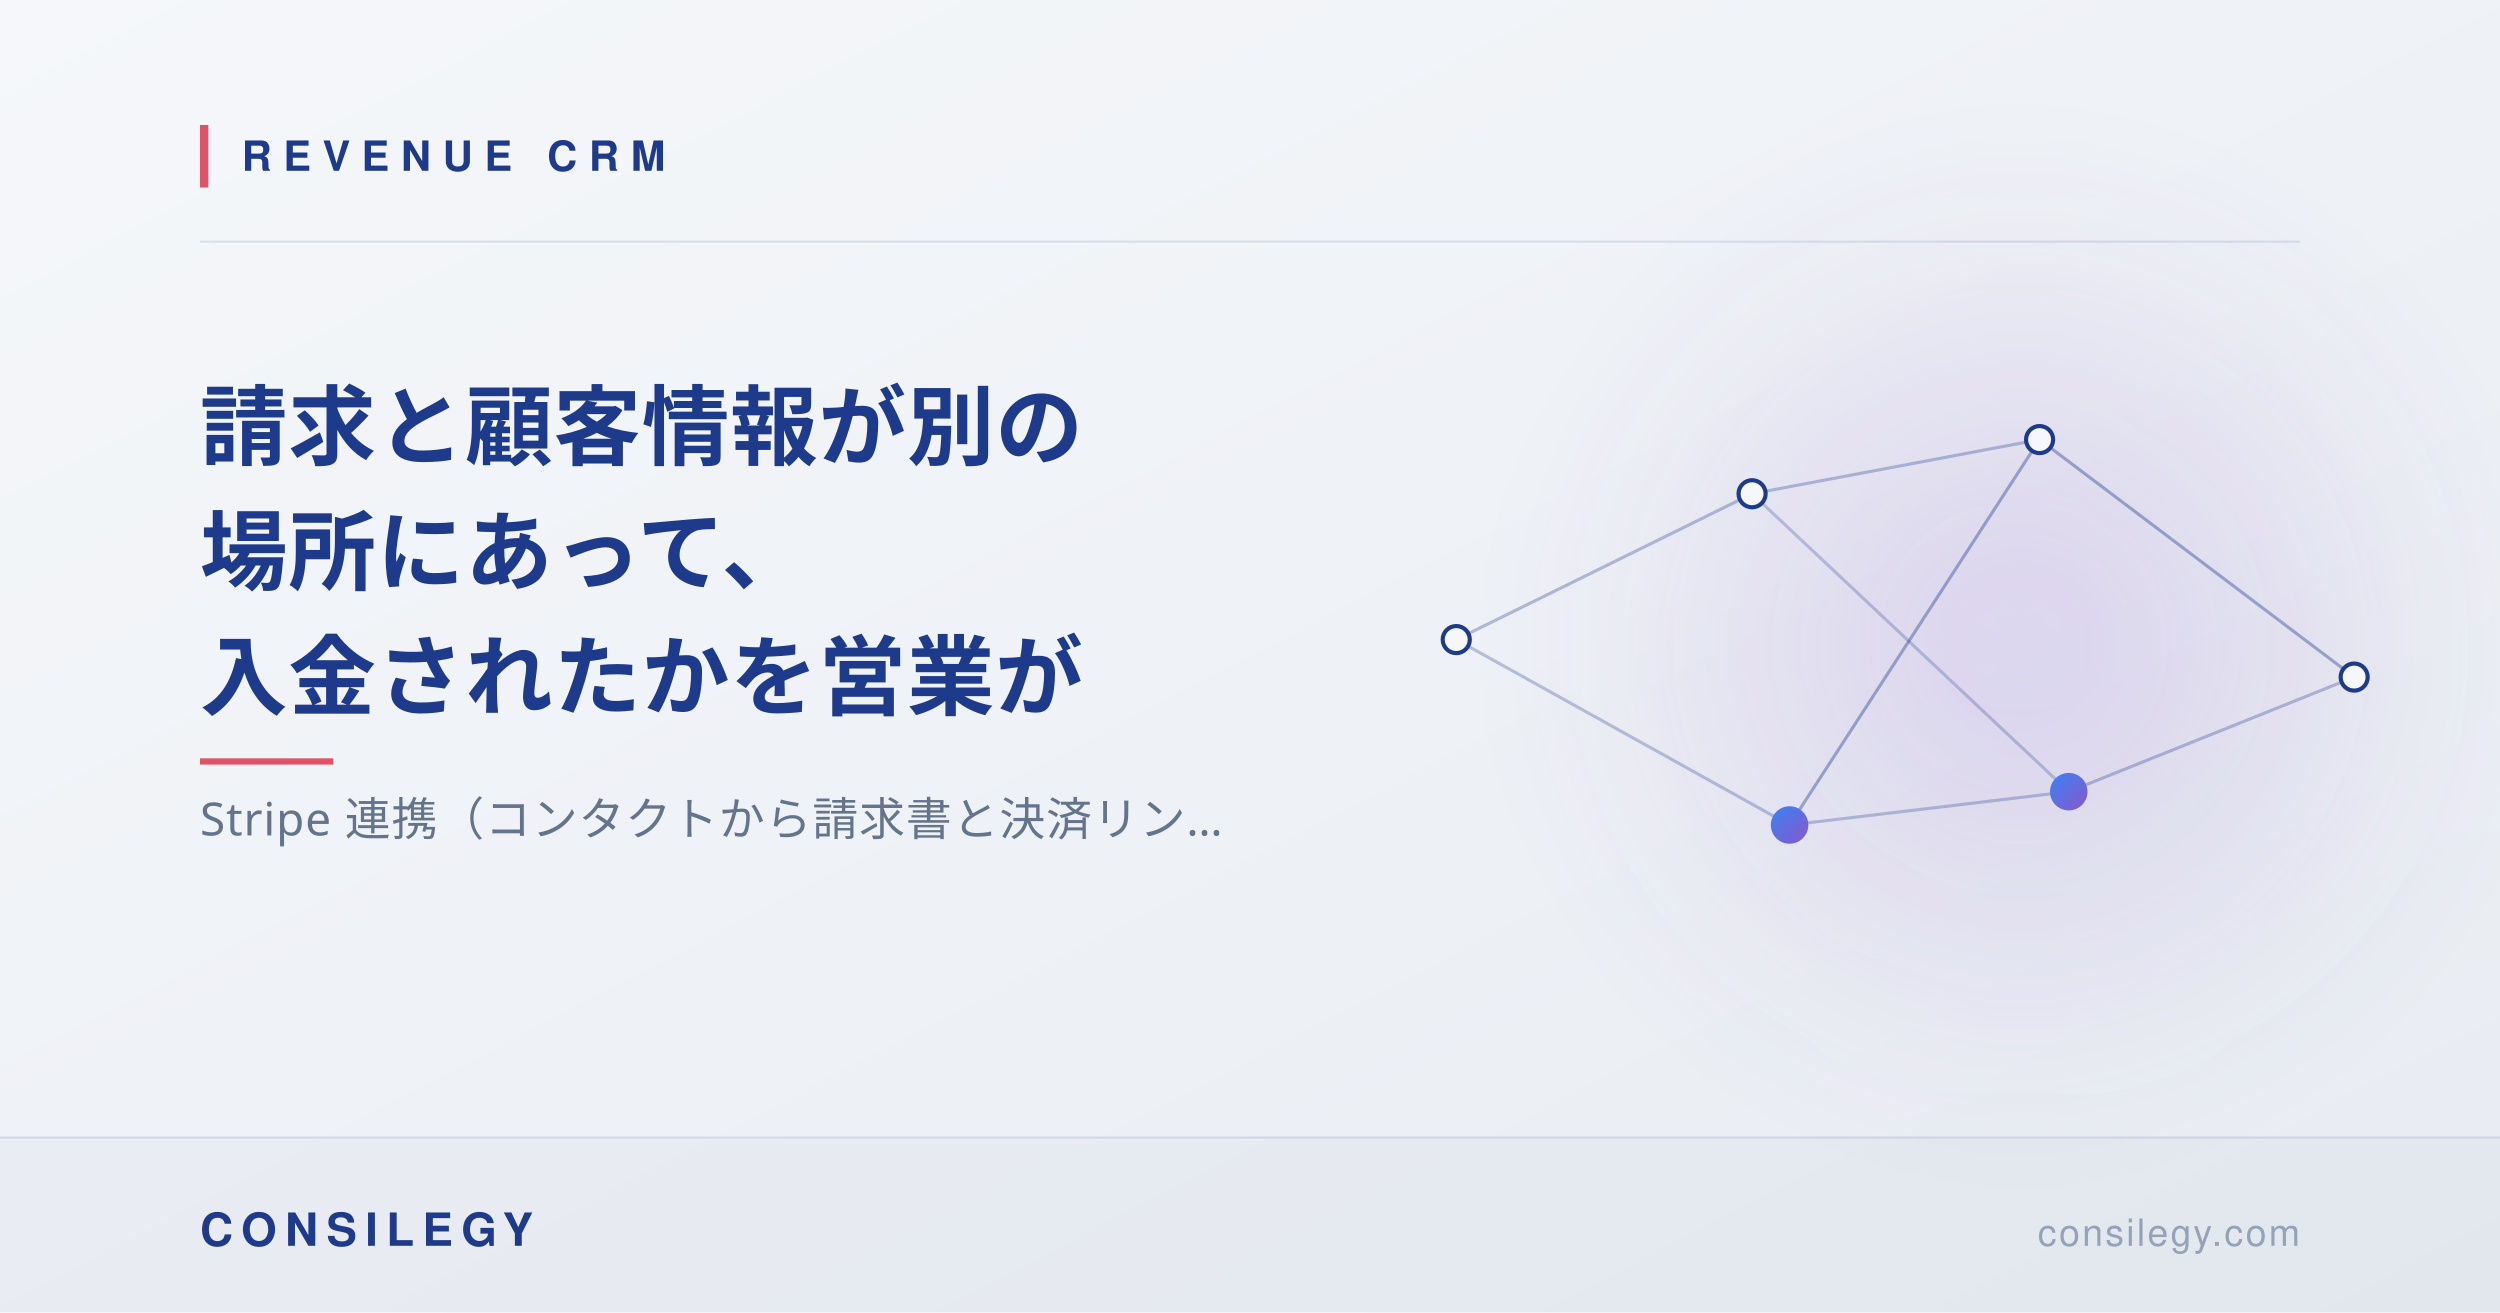
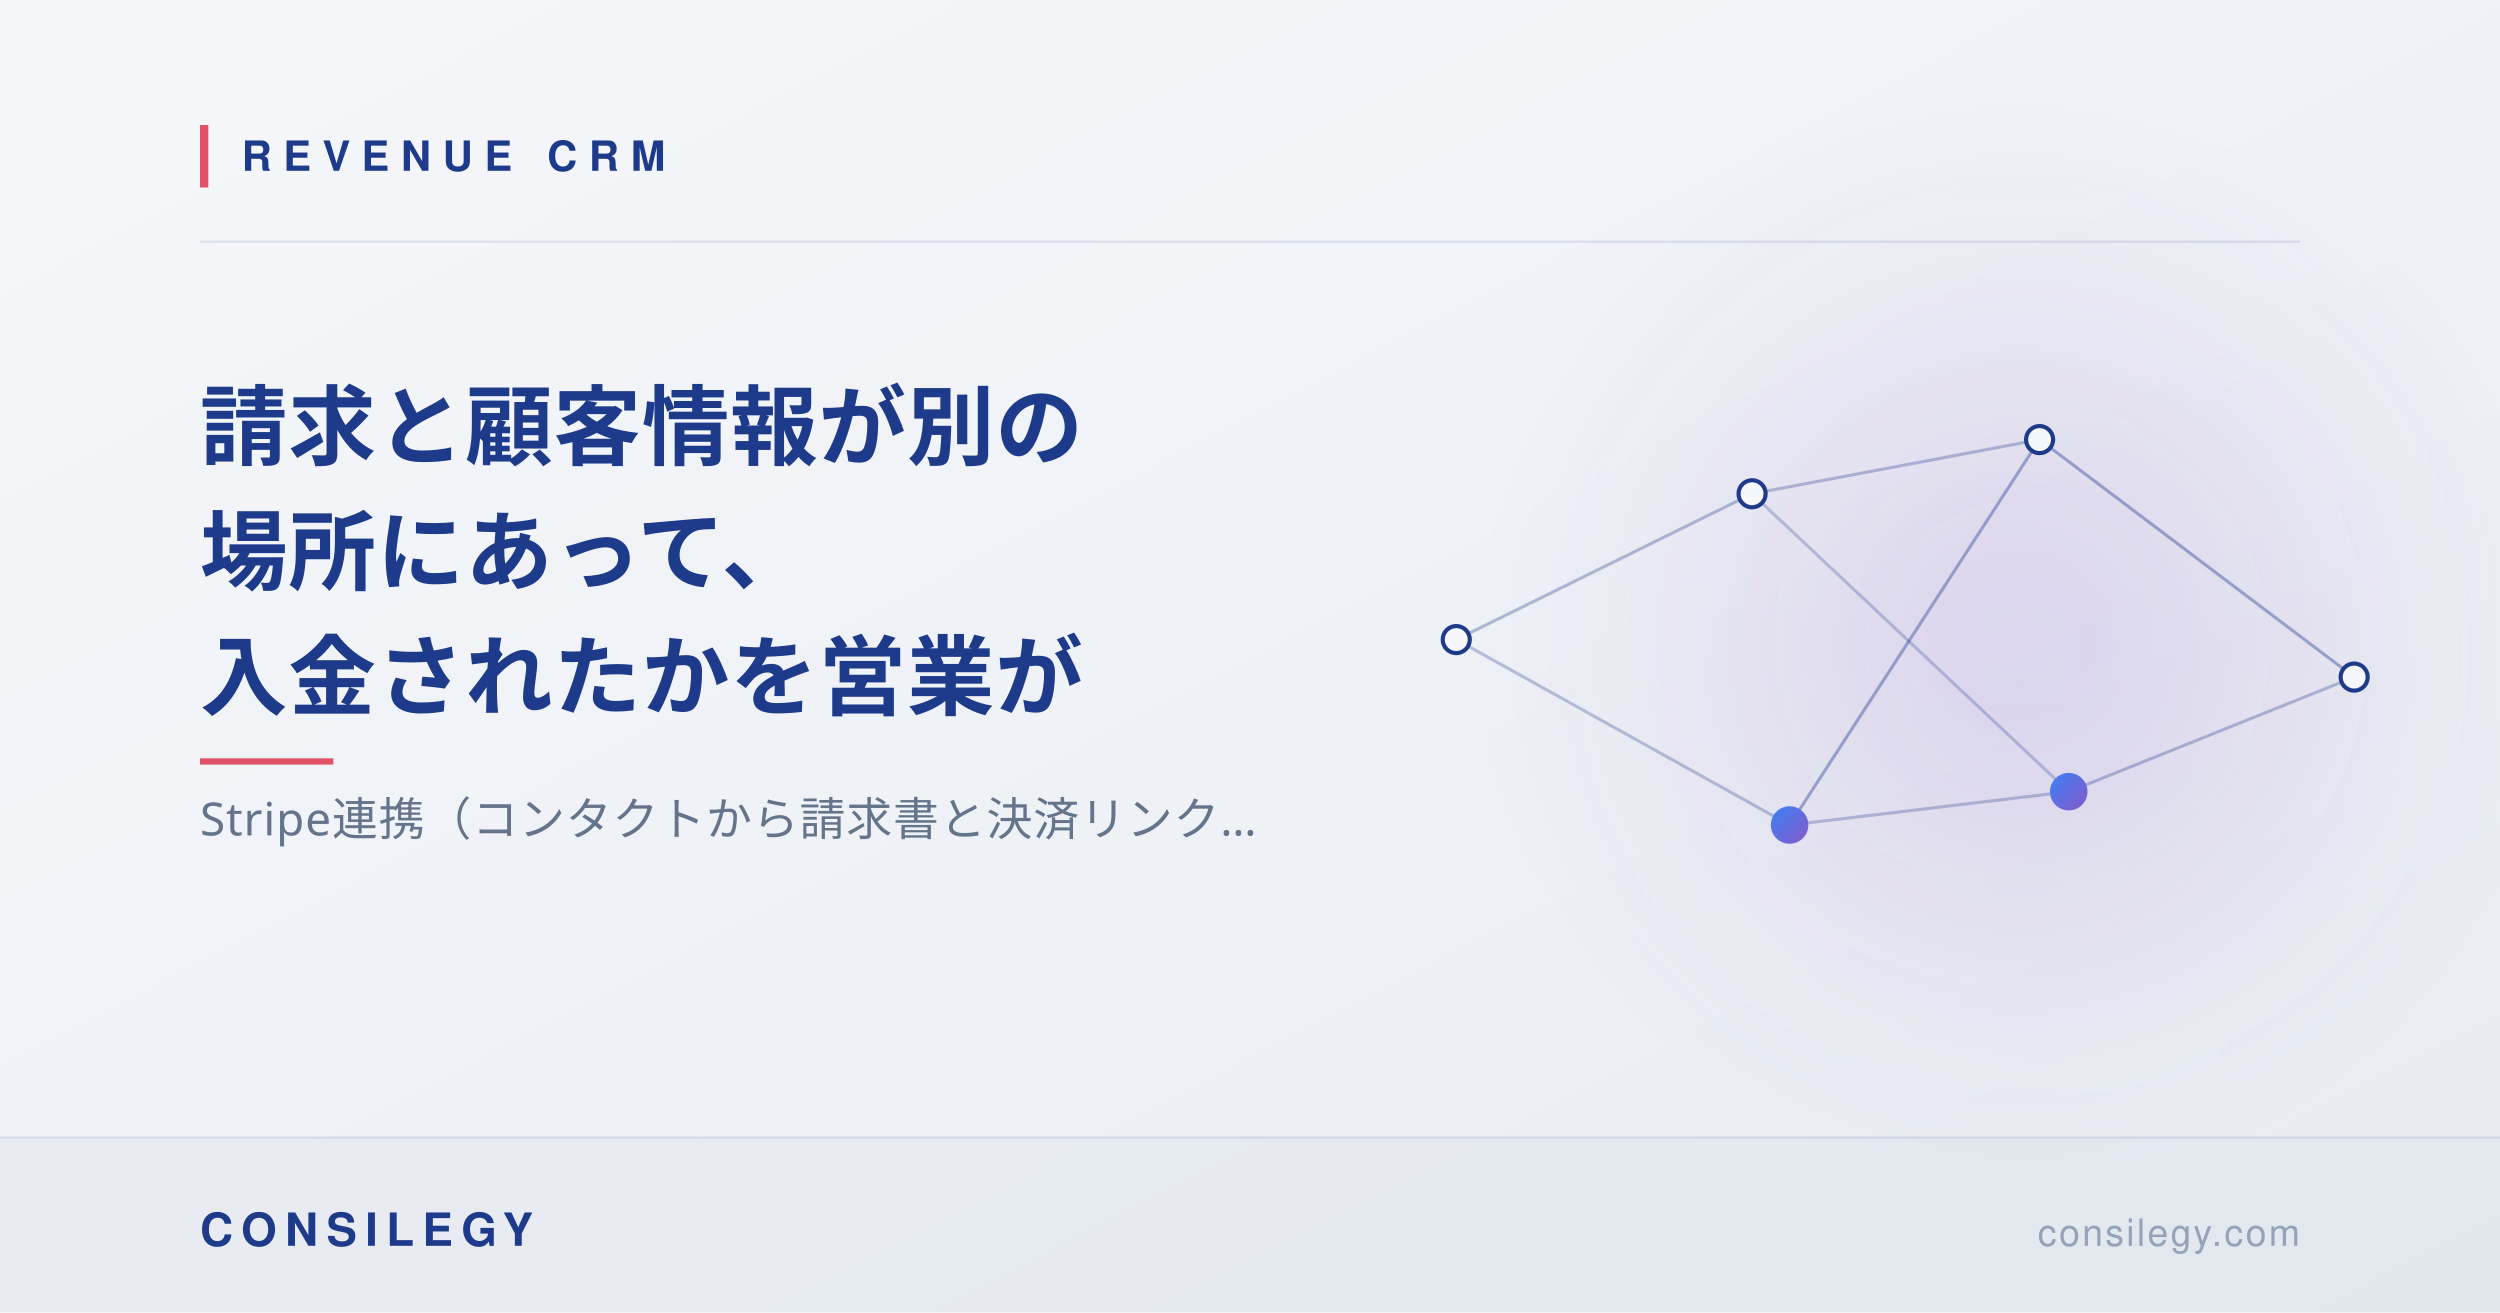
<svg xmlns="http://www.w3.org/2000/svg" viewBox="0 0 1200 630" width="1200" height="630">
  <defs>
    <linearGradient id="bg" x1="0%" y1="0%" x2="100%" y2="100%">
      <stop offset="0%" stop-color="#F5F7FA" />
      <stop offset="100%" stop-color="#E8ECF2" />
    </linearGradient>
    <linearGradient id="bi" x1="0%" y1="0%" x2="100%" y2="100%">
      <stop offset="0%" stop-color="#3B82F6" />
      <stop offset="100%" stop-color="#8758C9" />
    </linearGradient>
    <radialGradient id="glow" cx="50%" cy="50%" r="50%">
      <stop offset="0%" stop-color="#8758C9" stop-opacity="0.20" />
      <stop offset="100%" stop-color="#8758C9" stop-opacity="0" />
    </radialGradient>
    <filter id="soft" x="-60%" y="-60%" width="220%" height="220%">
      <feGaussianBlur stdDeviation="26" />
    </filter>
  </defs>
  <rect width="1200" height="630" fill="url(#bg)" />
  <circle cx="970" cy="310" r="240" fill="url(#glow)" filter="url(#soft)" />
  <line x1="699" y1="307" x2="841" y2="237" stroke="#1E3A8A" stroke-opacity="0.31" stroke-width="1.5" />
  <line x1="699" y1="307" x2="859" y2="396" stroke="#1E3A8A" stroke-opacity="0.28" stroke-width="1.5" />
  <line x1="841" y1="237" x2="979" y2="211" stroke="#1E3A8A" stroke-opacity="0.30" stroke-width="1.5" />
  <line x1="841" y1="237" x2="993" y2="380" stroke="#1E3A8A" stroke-opacity="0.25" stroke-width="1.5" />
  <line x1="859" y1="396" x2="979" y2="211" stroke="#1E3A8A" stroke-opacity="0.39" stroke-width="1.5" />
  <line x1="859" y1="396" x2="993" y2="380" stroke="#1E3A8A" stroke-opacity="0.28" stroke-width="1.5" />
  <line x1="979" y1="211" x2="1130" y2="325" stroke="#1E3A8A" stroke-opacity="0.39" stroke-width="1.5" />
  <line x1="993" y1="380" x2="1130" y2="325" stroke="#1E3A8A" stroke-opacity="0.30" stroke-width="1.5" />
  <circle cx="699" cy="307" r="6.5" fill="#F5F7FA" stroke="#1E3A8A" stroke-width="2" />
  <circle cx="841" cy="237" r="6.5" fill="#F5F7FA" stroke="#1E3A8A" stroke-width="2" />
  <circle cx="859" cy="396" r="9" fill="url(#bi)" />
  <circle cx="979" cy="211" r="6.5" fill="#F5F7FA" stroke="#1E3A8A" stroke-width="2" />
  <circle cx="993" cy="380" r="9" fill="url(#bi)" />
  <circle cx="1130" cy="325" r="6.5" fill="#F5F7FA" stroke="#1E3A8A" stroke-width="2" />
  <rect x="96" y="60" width="4" height="30" fill="#E05265" />
  <text x="116" y="82" font-family="'Helvetica Neue',Helvetica,Arial,sans-serif" font-size="20" font-weight="600" fill="#1E3A8A" letter-spacing="0.28em">REVENUE CRM</text>
  <line x1="96" y1="116" x2="1104" y2="116" stroke="#1E3A8A" stroke-opacity="0.12" stroke-width="1" />
  <text x="96" y="220" font-family="'Hiragino Sans','Hiragino Kaku Gothic ProN',system-ui,sans-serif" font-size="42" font-weight="600" fill="#1E3A8A" letter-spacing="0.01em">請求と顧客情報が別の</text>
  <text x="96" y="280" font-family="'Hiragino Sans','Hiragino Kaku Gothic ProN',system-ui,sans-serif" font-size="42" font-weight="600" fill="#1E3A8A" letter-spacing="0.01em">場所にあって、</text>
  <text x="96" y="340" font-family="'Hiragino Sans','Hiragino Kaku Gothic ProN',system-ui,sans-serif" font-size="42" font-weight="600" fill="#1E3A8A" letter-spacing="0.01em">入金されたかを営業が</text>
  <rect x="96" y="364" width="64" height="3" fill="#E05265" />
-   <text x="96" y="401" font-family="'Hiragino Sans','Hiragino Kaku Gothic ProN',system-ui,sans-serif" font-size="22" font-weight="400" fill="#64748B" letter-spacing="0.02em">Stripe 連携（コンタクトから請求書と決済リン…</text>
+   <text x="96" y="401" font-family="'Hiragino Sans','Hiragino Kaku Gothic ProN',system-ui,sans-serif" font-size="22" font-weight="400" fill="#64748B" letter-spacing="0.02em">Stripe連携（コンタクトから請求書と決済リンク…</text>
  <rect x="0" y="546" width="1200" height="84" fill="#1E3A8A" fill-opacity="0.035" />
  <line x1="0" y1="546" x2="1200" y2="546" stroke="#1E3A8A" stroke-opacity="0.12" stroke-width="1" />
  <text x="96" y="598" font-family="'Helvetica Neue',Helvetica,Arial,sans-serif" font-size="22" font-weight="600" fill="#1E3A8A" letter-spacing="0.18em">CONSILEGY</text>
  <text x="1104" y="598" text-anchor="end" font-family="'Helvetica Neue',Helvetica,Arial,sans-serif" font-size="18" font-weight="400" fill="#94A3B8" letter-spacing="0.06em">consilegy.com</text>
</svg>
